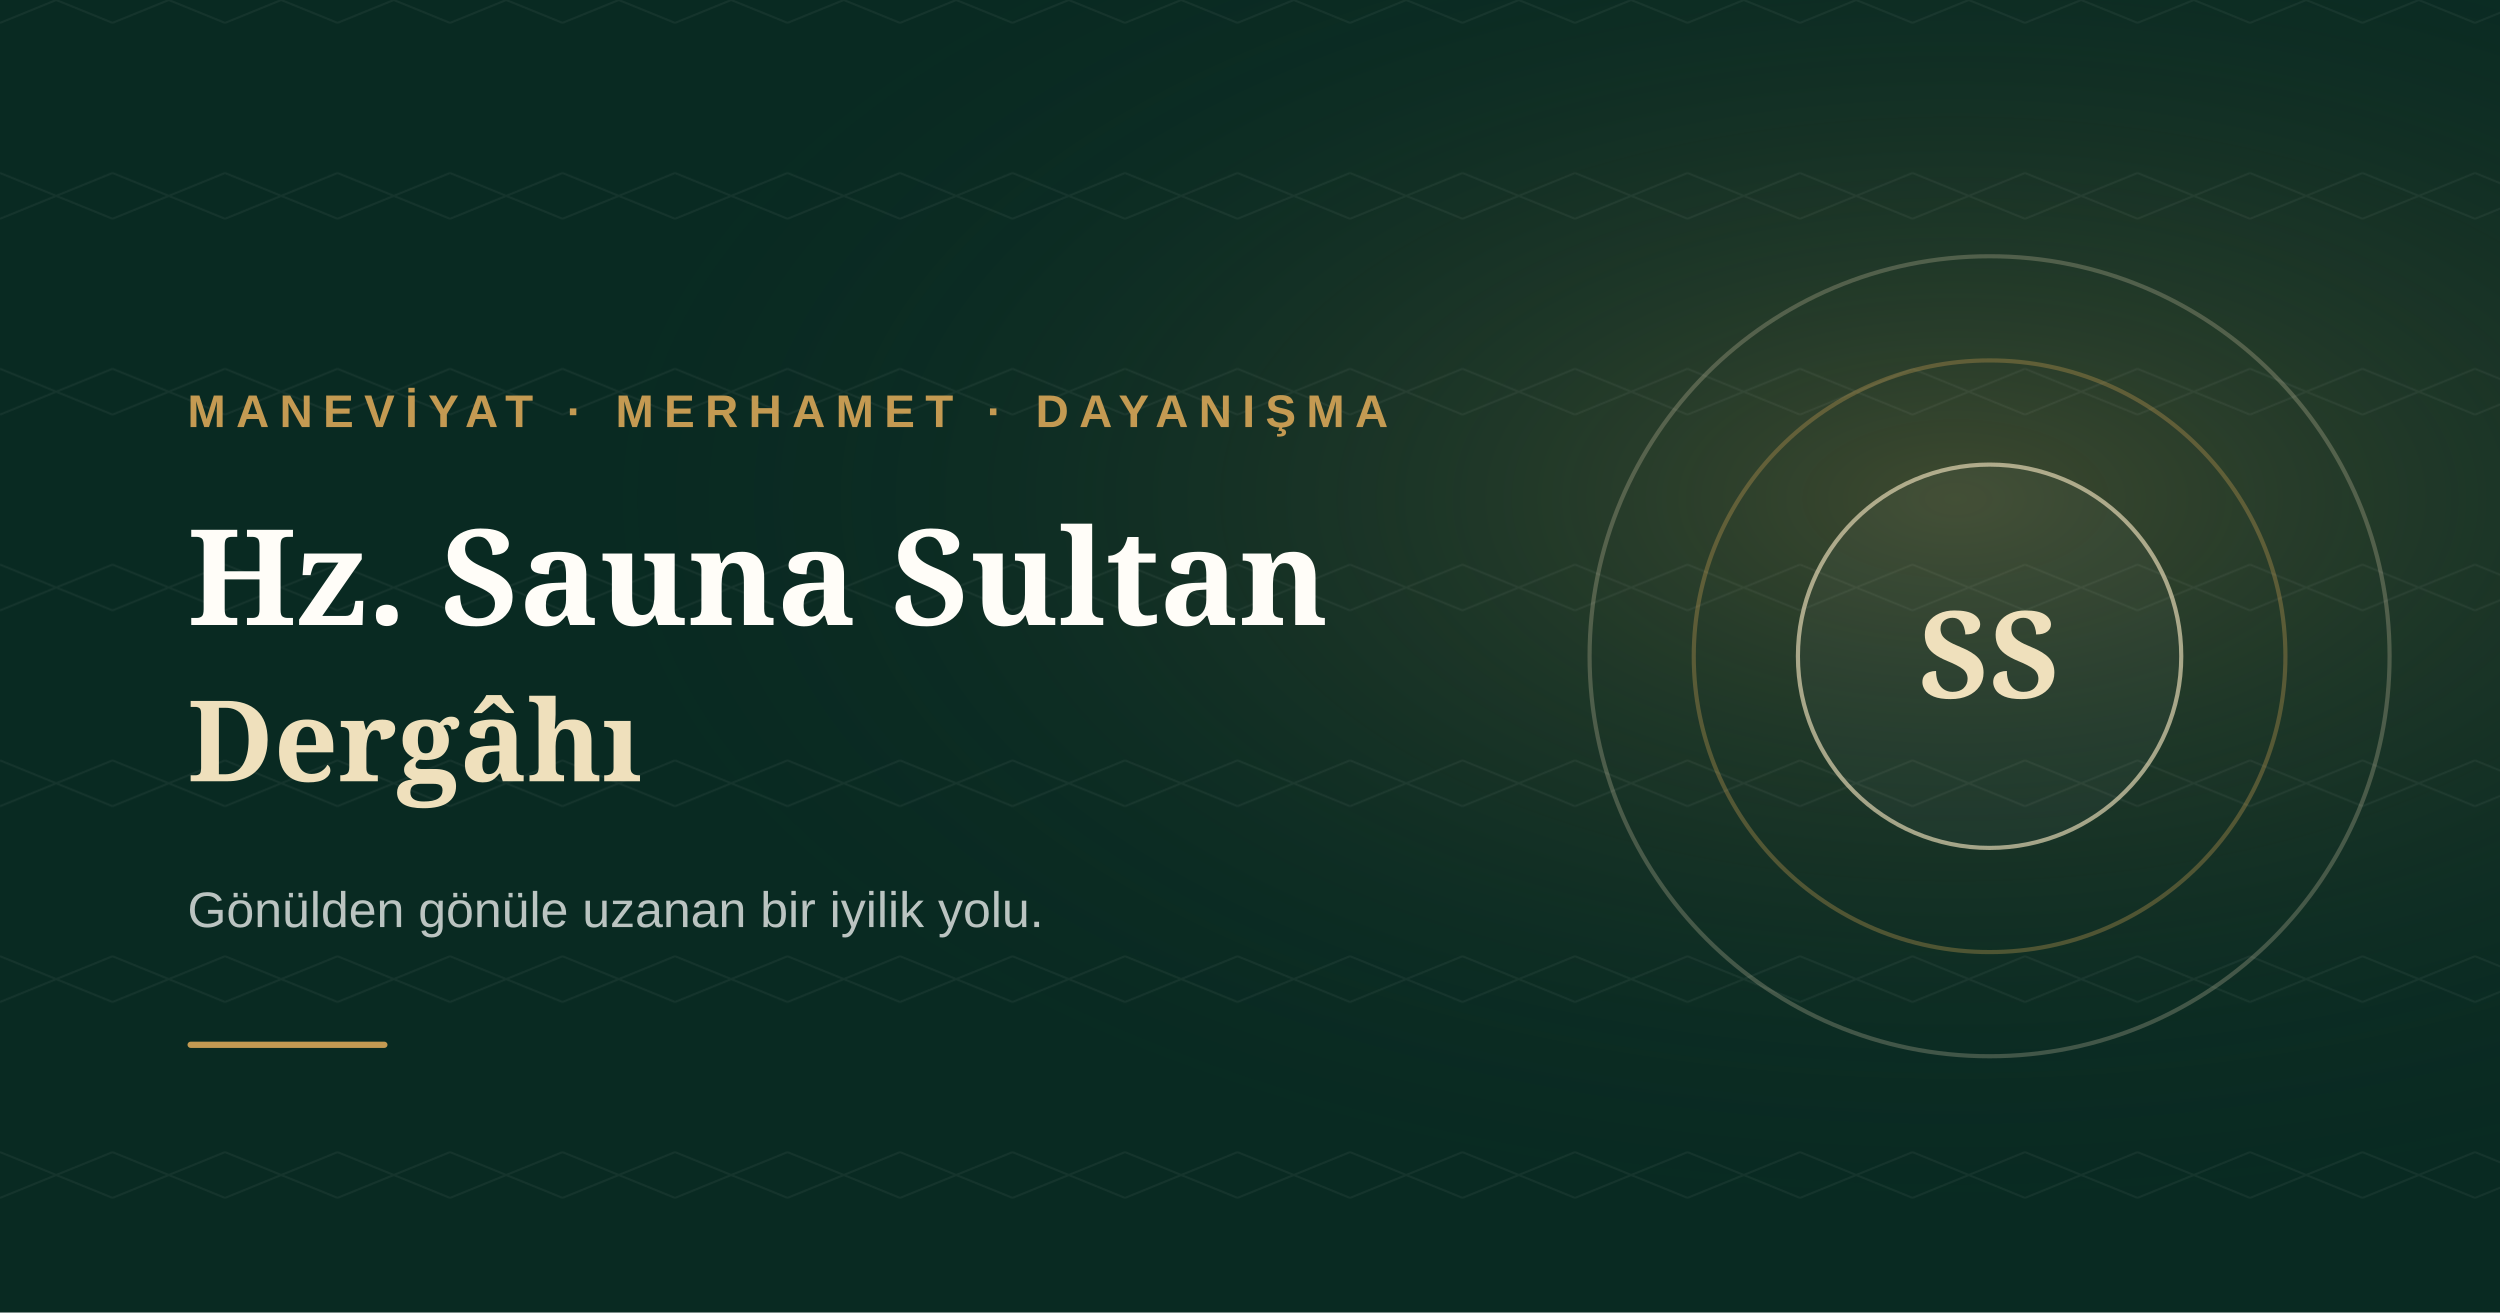
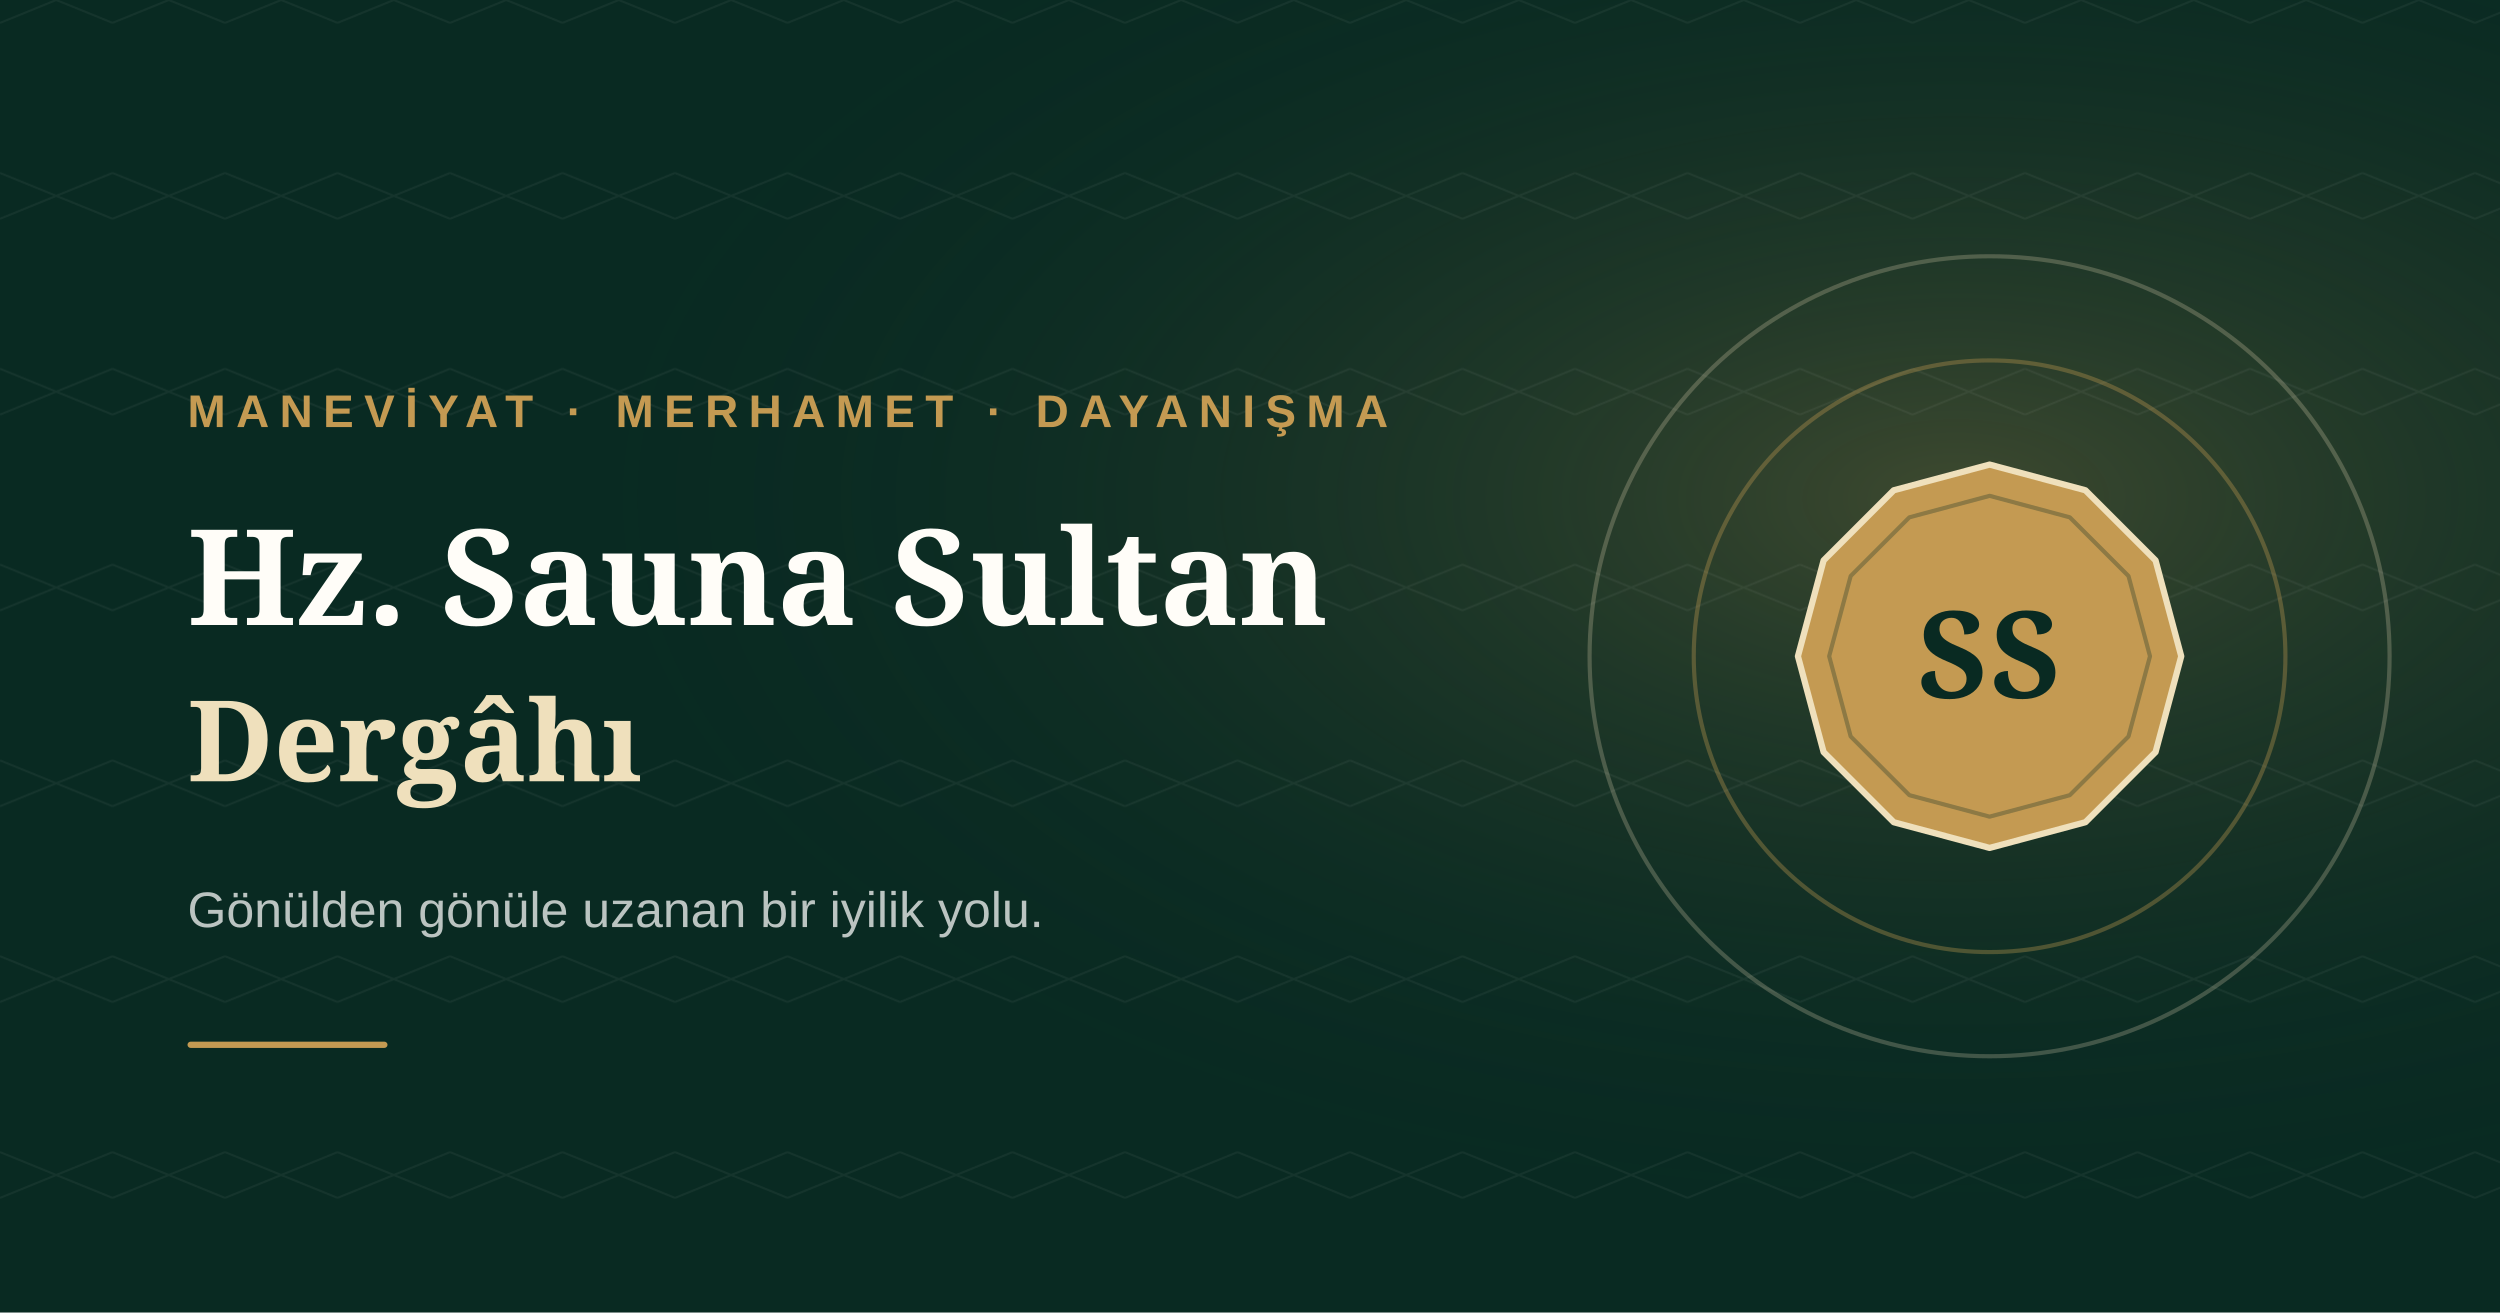
<svg xmlns="http://www.w3.org/2000/svg" width="1200" height="630" viewBox="0 0 1200 630">
  <defs>
    <radialGradient id="glow" cx="78%" cy="38%" r="55%">
      <stop offset="0" stop-color="#c49a52" stop-opacity=".28" />
      <stop offset="1" stop-color="#092a22" stop-opacity="0" />
    </radialGradient>
    <pattern id="pattern" width="54" height="94" patternUnits="userSpaceOnUse">
      <path d="M0 11L27 0l27 11M0 83l27 11 27-11" fill="none" stroke="#ffffff" stroke-opacity=".05" />
    </pattern>
  </defs>
  <rect width="1200" height="630" fill="#092a22" />
  <rect width="1200" height="630" fill="url(#glow)" />
  <rect width="1200" height="630" fill="url(#pattern)" />
  <circle cx="955" cy="315" r="192" fill="none" stroke="#efe0bc" stroke-opacity=".24" stroke-width="2" />
  <circle cx="955" cy="315" r="142" fill="none" stroke="#c49a52" stroke-opacity=".35" stroke-width="2" />
-   <circle cx="955" cy="315" r="92" fill="#ffffff" fill-opacity=".035" stroke="#efe0bc" stroke-opacity=".65" stroke-width="2" />
-   <text x="955" y="335" text-anchor="middle" fill="#efe0bc" font-family="Georgia, serif" font-size="58" font-weight="700">SS</text>
+   <polygon points="955,223 1001,235.33 1034.67,269 1047,315 1034.67,361 1001,394.67 955,407 909,394.67 875.33,361 863,315 875.33,269 909,235.33" fill="#c49a52" stroke="#efe0bc" stroke-width="3" stroke-linejoin="round" />
+   <polygon points="955,238 993.5,248.32 1021.68,276.5 1032,315 1021.68,353.5 993.5,381.68 955,392 916.5,381.68 888.32,353.5 878,315 888.32,276.5 916.5,248.32" fill="none" stroke="#092a22" stroke-width="2" stroke-linejoin="round" opacity=".3" />
+   <text x="955" y="335" text-anchor="middle" fill="#092a22" font-family="Georgia, serif" font-size="58" font-weight="700" letter-spacing="1">SS</text>
  <text x="90" y="205" fill="#c49a52" font-family="Arial, sans-serif" font-size="22" font-weight="700" letter-spacing="5">MANEVİYAT · MERHAMET · DAYANIŞMA</text>
  <text x="90" y="300" fill="#fffdf8" font-family="Georgia, serif" font-size="64" font-weight="700">Hz. Sauna Sultan</text>
  <text x="90" y="375" fill="#efe0bc" font-family="Georgia, serif" font-size="54" font-weight="700">Dergâhı</text>
  <text x="90" y="445" fill="#ffffff" fill-opacity=".72" font-family="Arial, sans-serif" font-size="24">Gönülden gönüle uzanan bir iyilik yolu.</text>
  <rect x="90" y="500" width="96" height="3" rx="1.5" fill="#c49a52" />
</svg>
